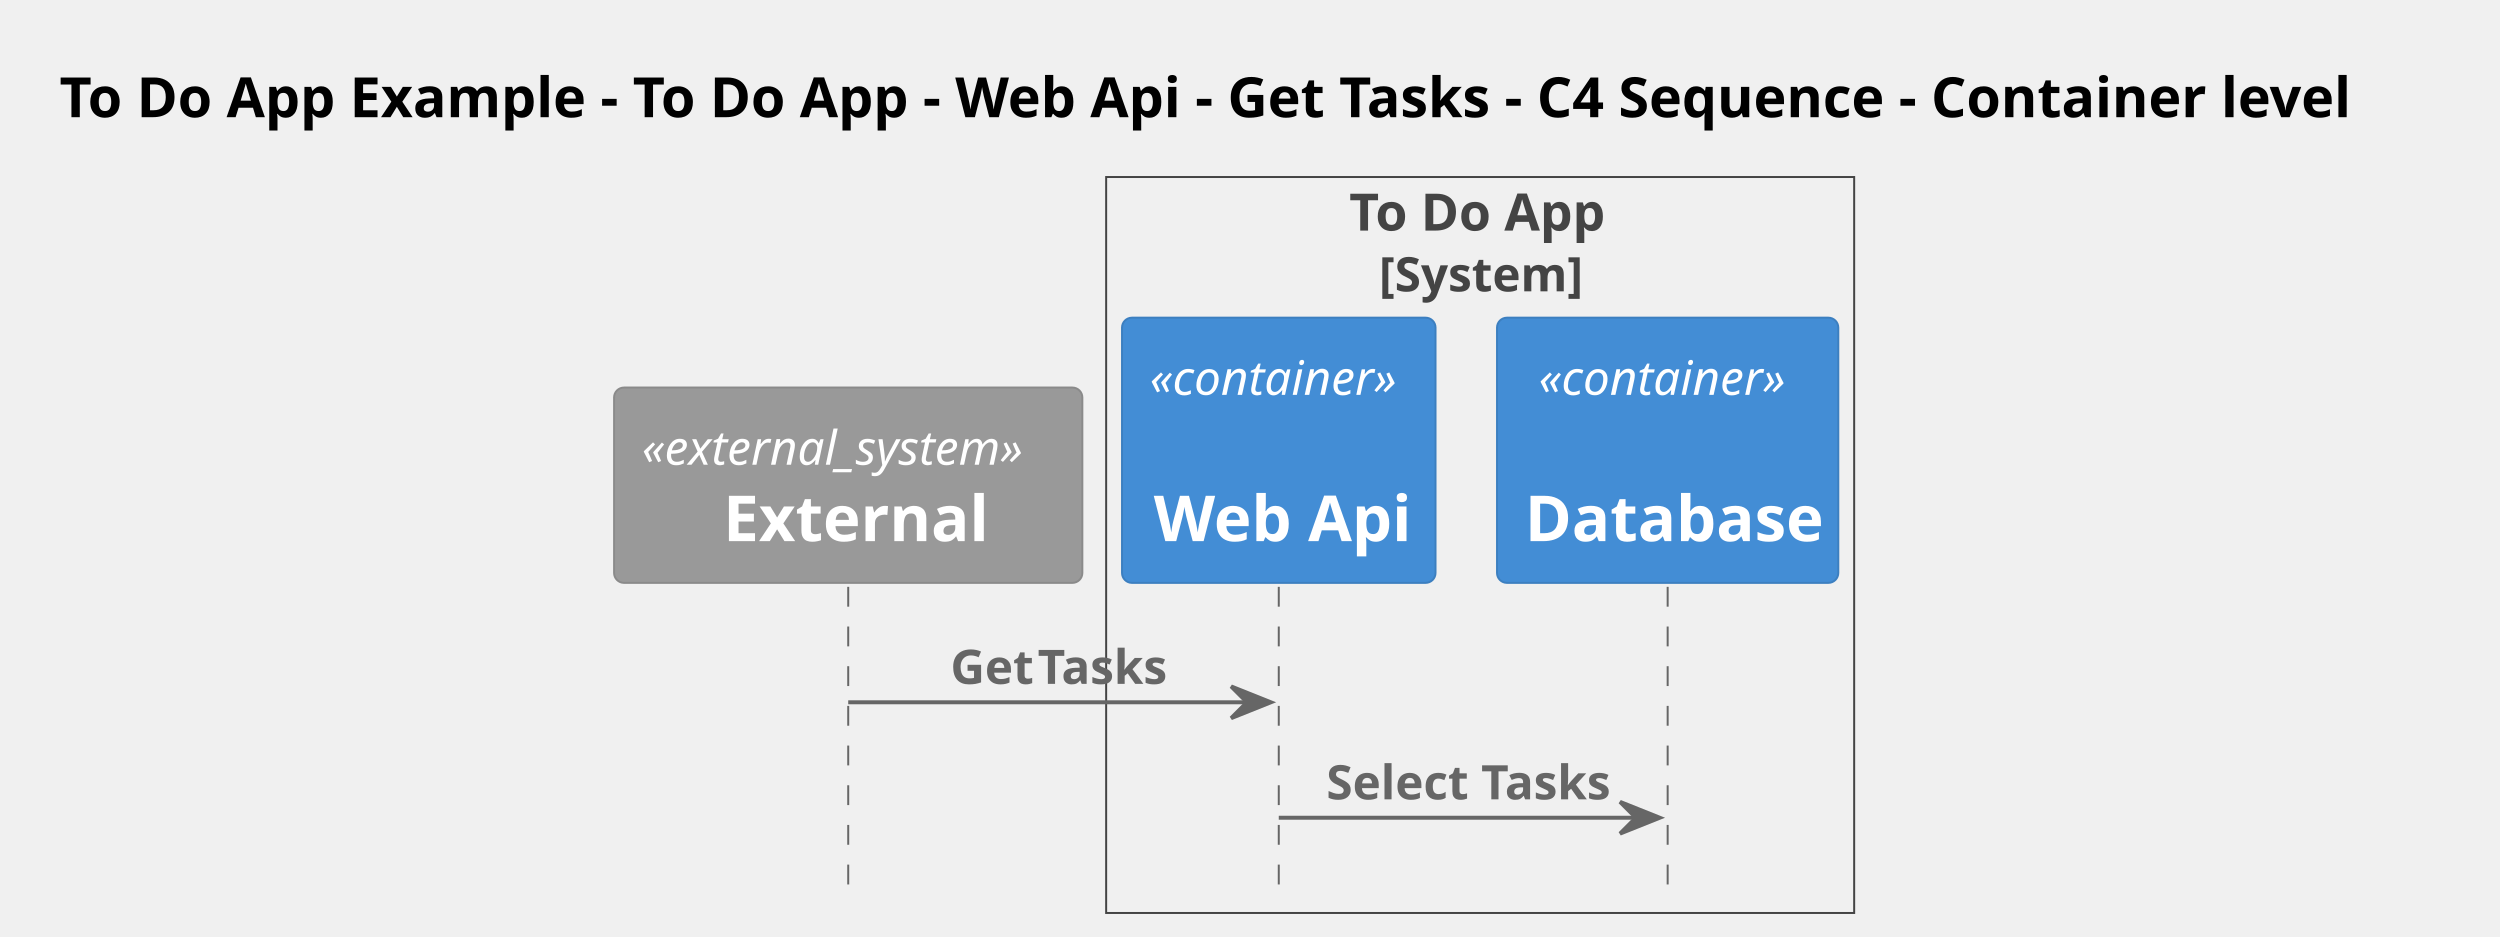
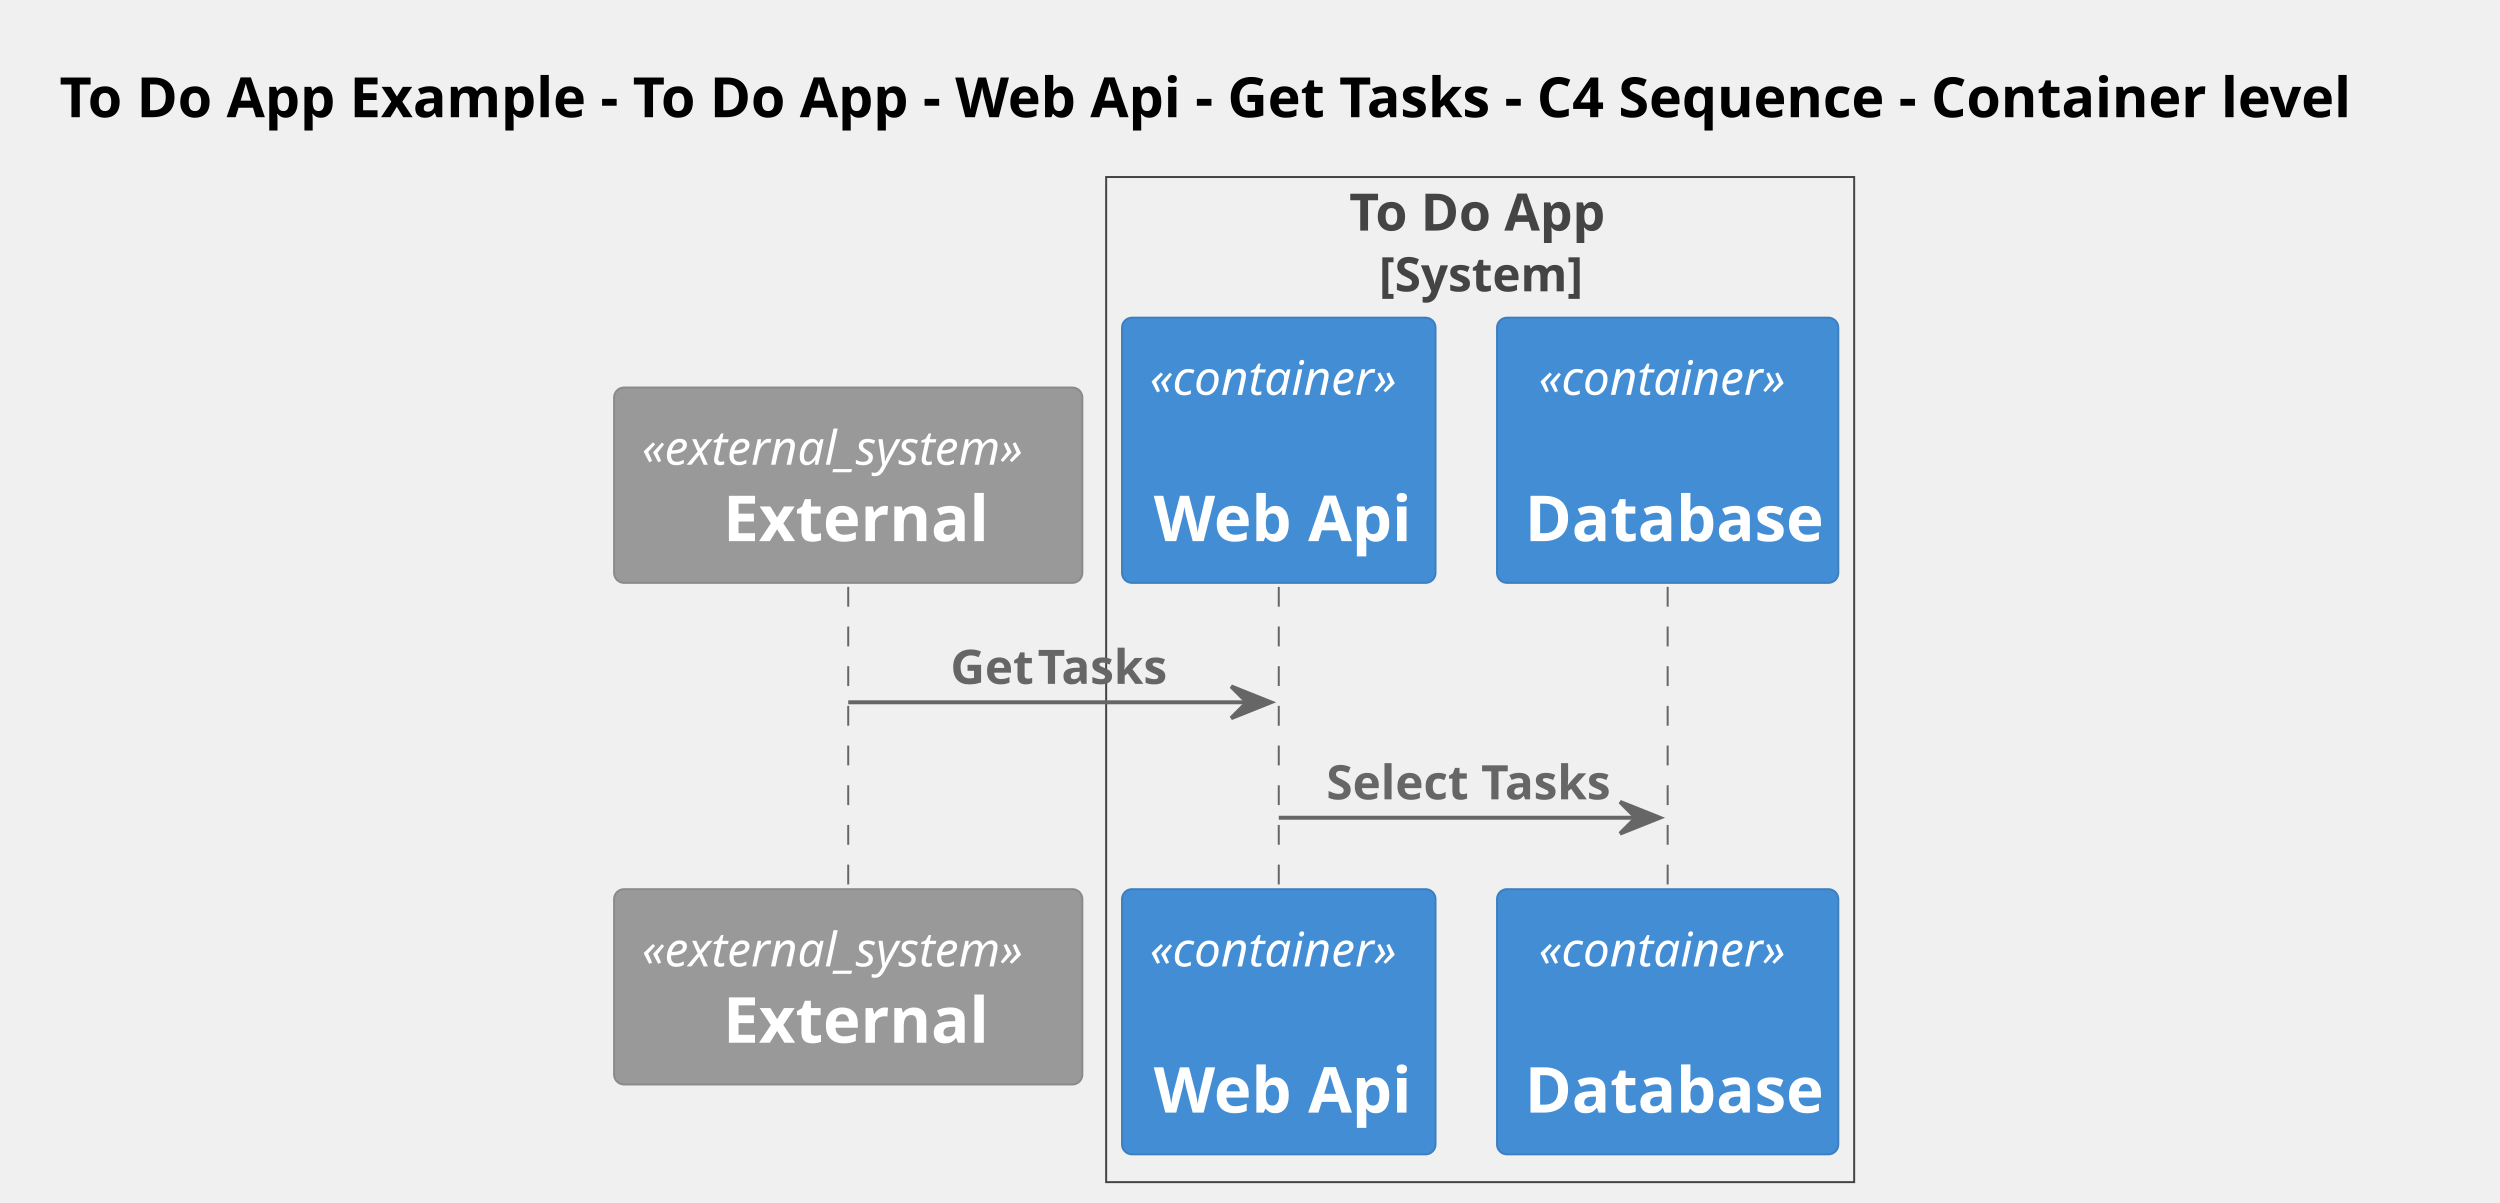
- <svg xmlns="http://www.w3.org/2000/svg" contentStyleType="text/css" height="236px" preserveAspectRatio="none" style="width:630px;height:236px;background:#FFFFFF;" version="1.1" viewBox="0 0 630 236" width="630px" zoomAndPan="magnify">
+ <svg xmlns="http://www.w3.org/2000/svg" contentStyleType="text/css" height="303px" preserveAspectRatio="none" style="width:630px;height:303px;background:#FFFFFF;" version="1.1" viewBox="0 0 630 303" width="630px" zoomAndPan="magnify">
  <defs />
  <g>
-     <rect fill="none" height="185.461" style="stroke:#444444;stroke-width:0.5;" width="188.5" x="278.75" y="44.609" />
+     <rect fill="none" height="253.289" style="stroke:#444444;stroke-width:0.5;" width="188.5" x="278.75" y="44.609" />
    <text fill="#444444" font-family="sans-serif" font-size="13" font-weight="bold" lengthAdjust="spacing" textLength="66" x="340" y="58.105">To Do App</text>
    <text fill="#444444" font-family="sans-serif" font-size="12" font-weight="bold" lengthAdjust="spacing" textLength="51" x="347.5" y="73.418">[System]</text>
    <text fill="#000000" font-family="sans-serif" font-size="14" font-weight="bold" lengthAdjust="spacing" textLength="597" x="15" y="29.533">To Do App Example - To Do App - Web Api - Get Tasks - C4 Sequence - Container level</text>
    <line style="stroke:#666666;stroke-width:0.5;stroke-dasharray:5.0,5.0;" x1="213.75" x2="213.75" y1="147.883" y2="224.07" />
    <line style="stroke:#666666;stroke-width:0.5;stroke-dasharray:5.0,5.0;" x1="322.25" x2="322.25" y1="147.883" y2="224.07" />
    <line style="stroke:#666666;stroke-width:0.5;stroke-dasharray:5.0,5.0;" x1="420.25" x2="420.25" y1="147.883" y2="224.07" />
    <rect fill="#999999" height="49.219" rx="2.5" ry="2.5" style="stroke:#8A8A8A;stroke-width:0.5;" width="118" x="154.75" y="97.664" />
    <text fill="#FFFFFF" font-family="sans-serif" font-size="12" font-style="italic" lengthAdjust="spacing" textLength="104" x="161.75" y="117.121">«external_system»</text>
    <text fill="#FFFFFF" font-family="sans-serif" font-size="16" font-weight="bold" lengthAdjust="spacing" textLength="63" x="182.25" y="136.367">External</text>
    <rect fill="#438DD5" height="66.828" rx="2.5" ry="2.5" style="stroke:#3C7FC0;stroke-width:0.5;" width="79" x="282.75" y="80.055" />
    <text fill="#FFFFFF" font-family="sans-serif" font-size="12" font-style="italic" lengthAdjust="spacing" textLength="65" x="289.75" y="99.512">«container»</text>
    <text fill="#FFFFFF" font-family="sans-serif" font-size="14" lengthAdjust="spacing" textLength="4" x="320.25" y="116.682"> </text>
    <text fill="#FFFFFF" font-family="sans-serif" font-size="16" font-weight="bold" lengthAdjust="spacing" textLength="63" x="290.75" y="136.367">Web Api</text>
    <rect fill="#438DD5" height="66.828" rx="2.5" ry="2.5" style="stroke:#3C7FC0;stroke-width:0.5;" width="86" x="377.25" y="80.055" />
    <text fill="#FFFFFF" font-family="sans-serif" font-size="12" font-style="italic" lengthAdjust="spacing" textLength="65" x="387.75" y="99.512">«container»</text>
    <text fill="#FFFFFF" font-family="sans-serif" font-size="14" lengthAdjust="spacing" textLength="4" x="418.25" y="116.682"> </text>
    <text fill="#FFFFFF" font-family="sans-serif" font-size="16" font-weight="bold" lengthAdjust="spacing" textLength="72" x="384.25" y="136.367">Database</text>
+     <rect fill="#999999" height="49.219" rx="2.5" ry="2.5" style="stroke:#8A8A8A;stroke-width:0.5;" width="118" x="154.75" y="224.07" />
+     <text fill="#FFFFFF" font-family="sans-serif" font-size="12" font-style="italic" lengthAdjust="spacing" textLength="104" x="161.75" y="243.527">«external_system»</text>
+     <text fill="#FFFFFF" font-family="sans-serif" font-size="16" font-weight="bold" lengthAdjust="spacing" textLength="63" x="182.25" y="262.773">External</text>
+     <rect fill="#438DD5" height="66.828" rx="2.5" ry="2.5" style="stroke:#3C7FC0;stroke-width:0.5;" width="79" x="282.75" y="224.07" />
+     <text fill="#FFFFFF" font-family="sans-serif" font-size="12" font-style="italic" lengthAdjust="spacing" textLength="65" x="289.75" y="243.527">«container»</text>
+     <text fill="#FFFFFF" font-family="sans-serif" font-size="14" lengthAdjust="spacing" textLength="4" x="320.25" y="260.697"> </text>
+     <text fill="#FFFFFF" font-family="sans-serif" font-size="16" font-weight="bold" lengthAdjust="spacing" textLength="63" x="290.75" y="280.383">Web Api</text>
+     <rect fill="#438DD5" height="66.828" rx="2.5" ry="2.5" style="stroke:#3C7FC0;stroke-width:0.5;" width="86" x="377.25" y="224.07" />
+     <text fill="#FFFFFF" font-family="sans-serif" font-size="12" font-style="italic" lengthAdjust="spacing" textLength="65" x="387.75" y="243.527">«container»</text>
+     <text fill="#FFFFFF" font-family="sans-serif" font-size="14" lengthAdjust="spacing" textLength="4" x="418.25" y="260.697"> </text>
+     <text fill="#FFFFFF" font-family="sans-serif" font-size="16" font-weight="bold" lengthAdjust="spacing" textLength="72" x="384.25" y="280.383">Database</text>
    <polygon fill="#666666" points="310.25,172.977,320.25,176.977,310.25,180.977,314.25,176.977" style="stroke:#666666;stroke-width:1.0;" />
    <line style="stroke:#666666;stroke-width:1.0;" x1="213.75" x2="316.25" y1="176.977" y2="176.977" />
    <text fill="#666666" font-family="sans-serif" font-size="12" font-weight="bold" lengthAdjust="spacing" textLength="19" x="239.5" y="172.34">Get</text>
    <text fill="#666666" font-family="sans-serif" font-size="12" font-weight="bold" lengthAdjust="spacing" textLength="3" x="258.5" y="172.34"> </text>
    <text fill="#666666" font-family="sans-serif" font-size="12" font-weight="bold" lengthAdjust="spacing" textLength="35" x="261.5" y="172.34">Tasks</text>
    <polygon fill="#666666" points="408.25,202.07,418.25,206.07,408.25,210.07,412.25,206.07" style="stroke:#666666;stroke-width:1.0;" />
    <line style="stroke:#666666;stroke-width:1.0;" x1="322.25" x2="414.25" y1="206.07" y2="206.07" />
    <text fill="#666666" font-family="sans-serif" font-size="12" font-weight="bold" lengthAdjust="spacing" textLength="36" x="334.25" y="201.434">Select</text>
    <text fill="#666666" font-family="sans-serif" font-size="12" font-weight="bold" lengthAdjust="spacing" textLength="3" x="370.25" y="201.434"> </text>
    <text fill="#666666" font-family="sans-serif" font-size="12" font-weight="bold" lengthAdjust="spacing" textLength="35" x="373.25" y="201.434">Tasks</text>
  </g>
</svg>
